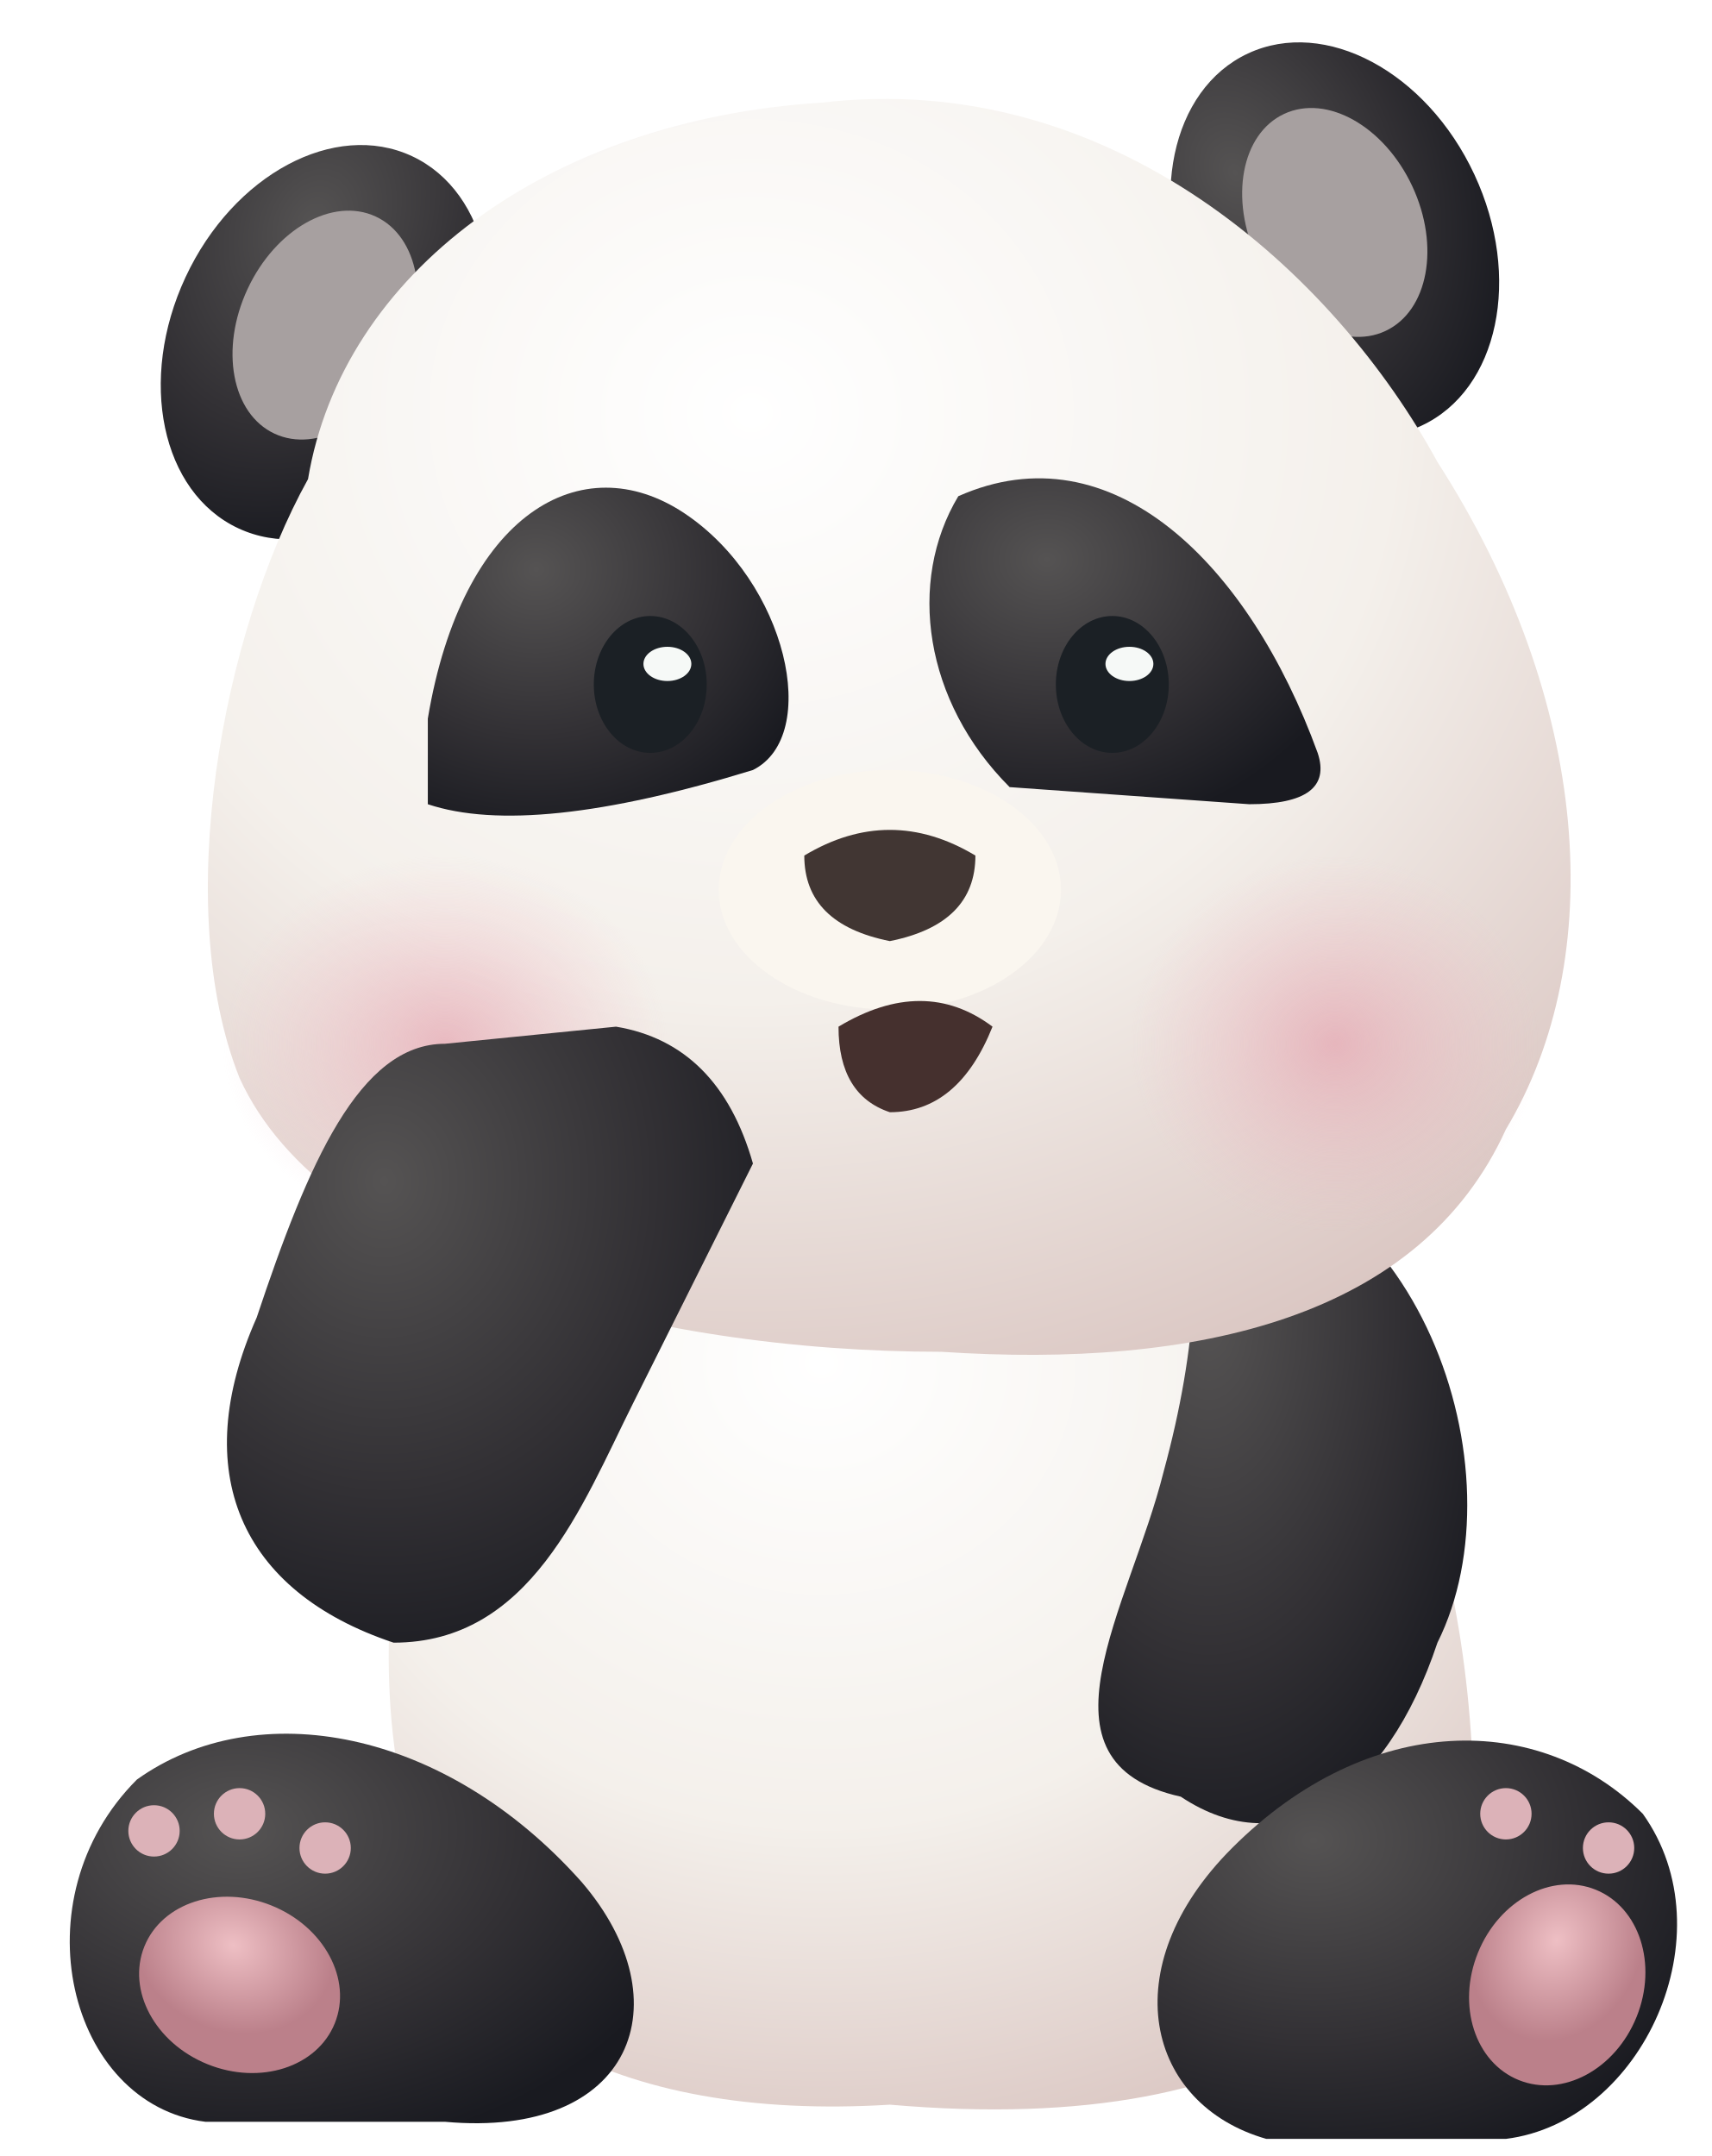
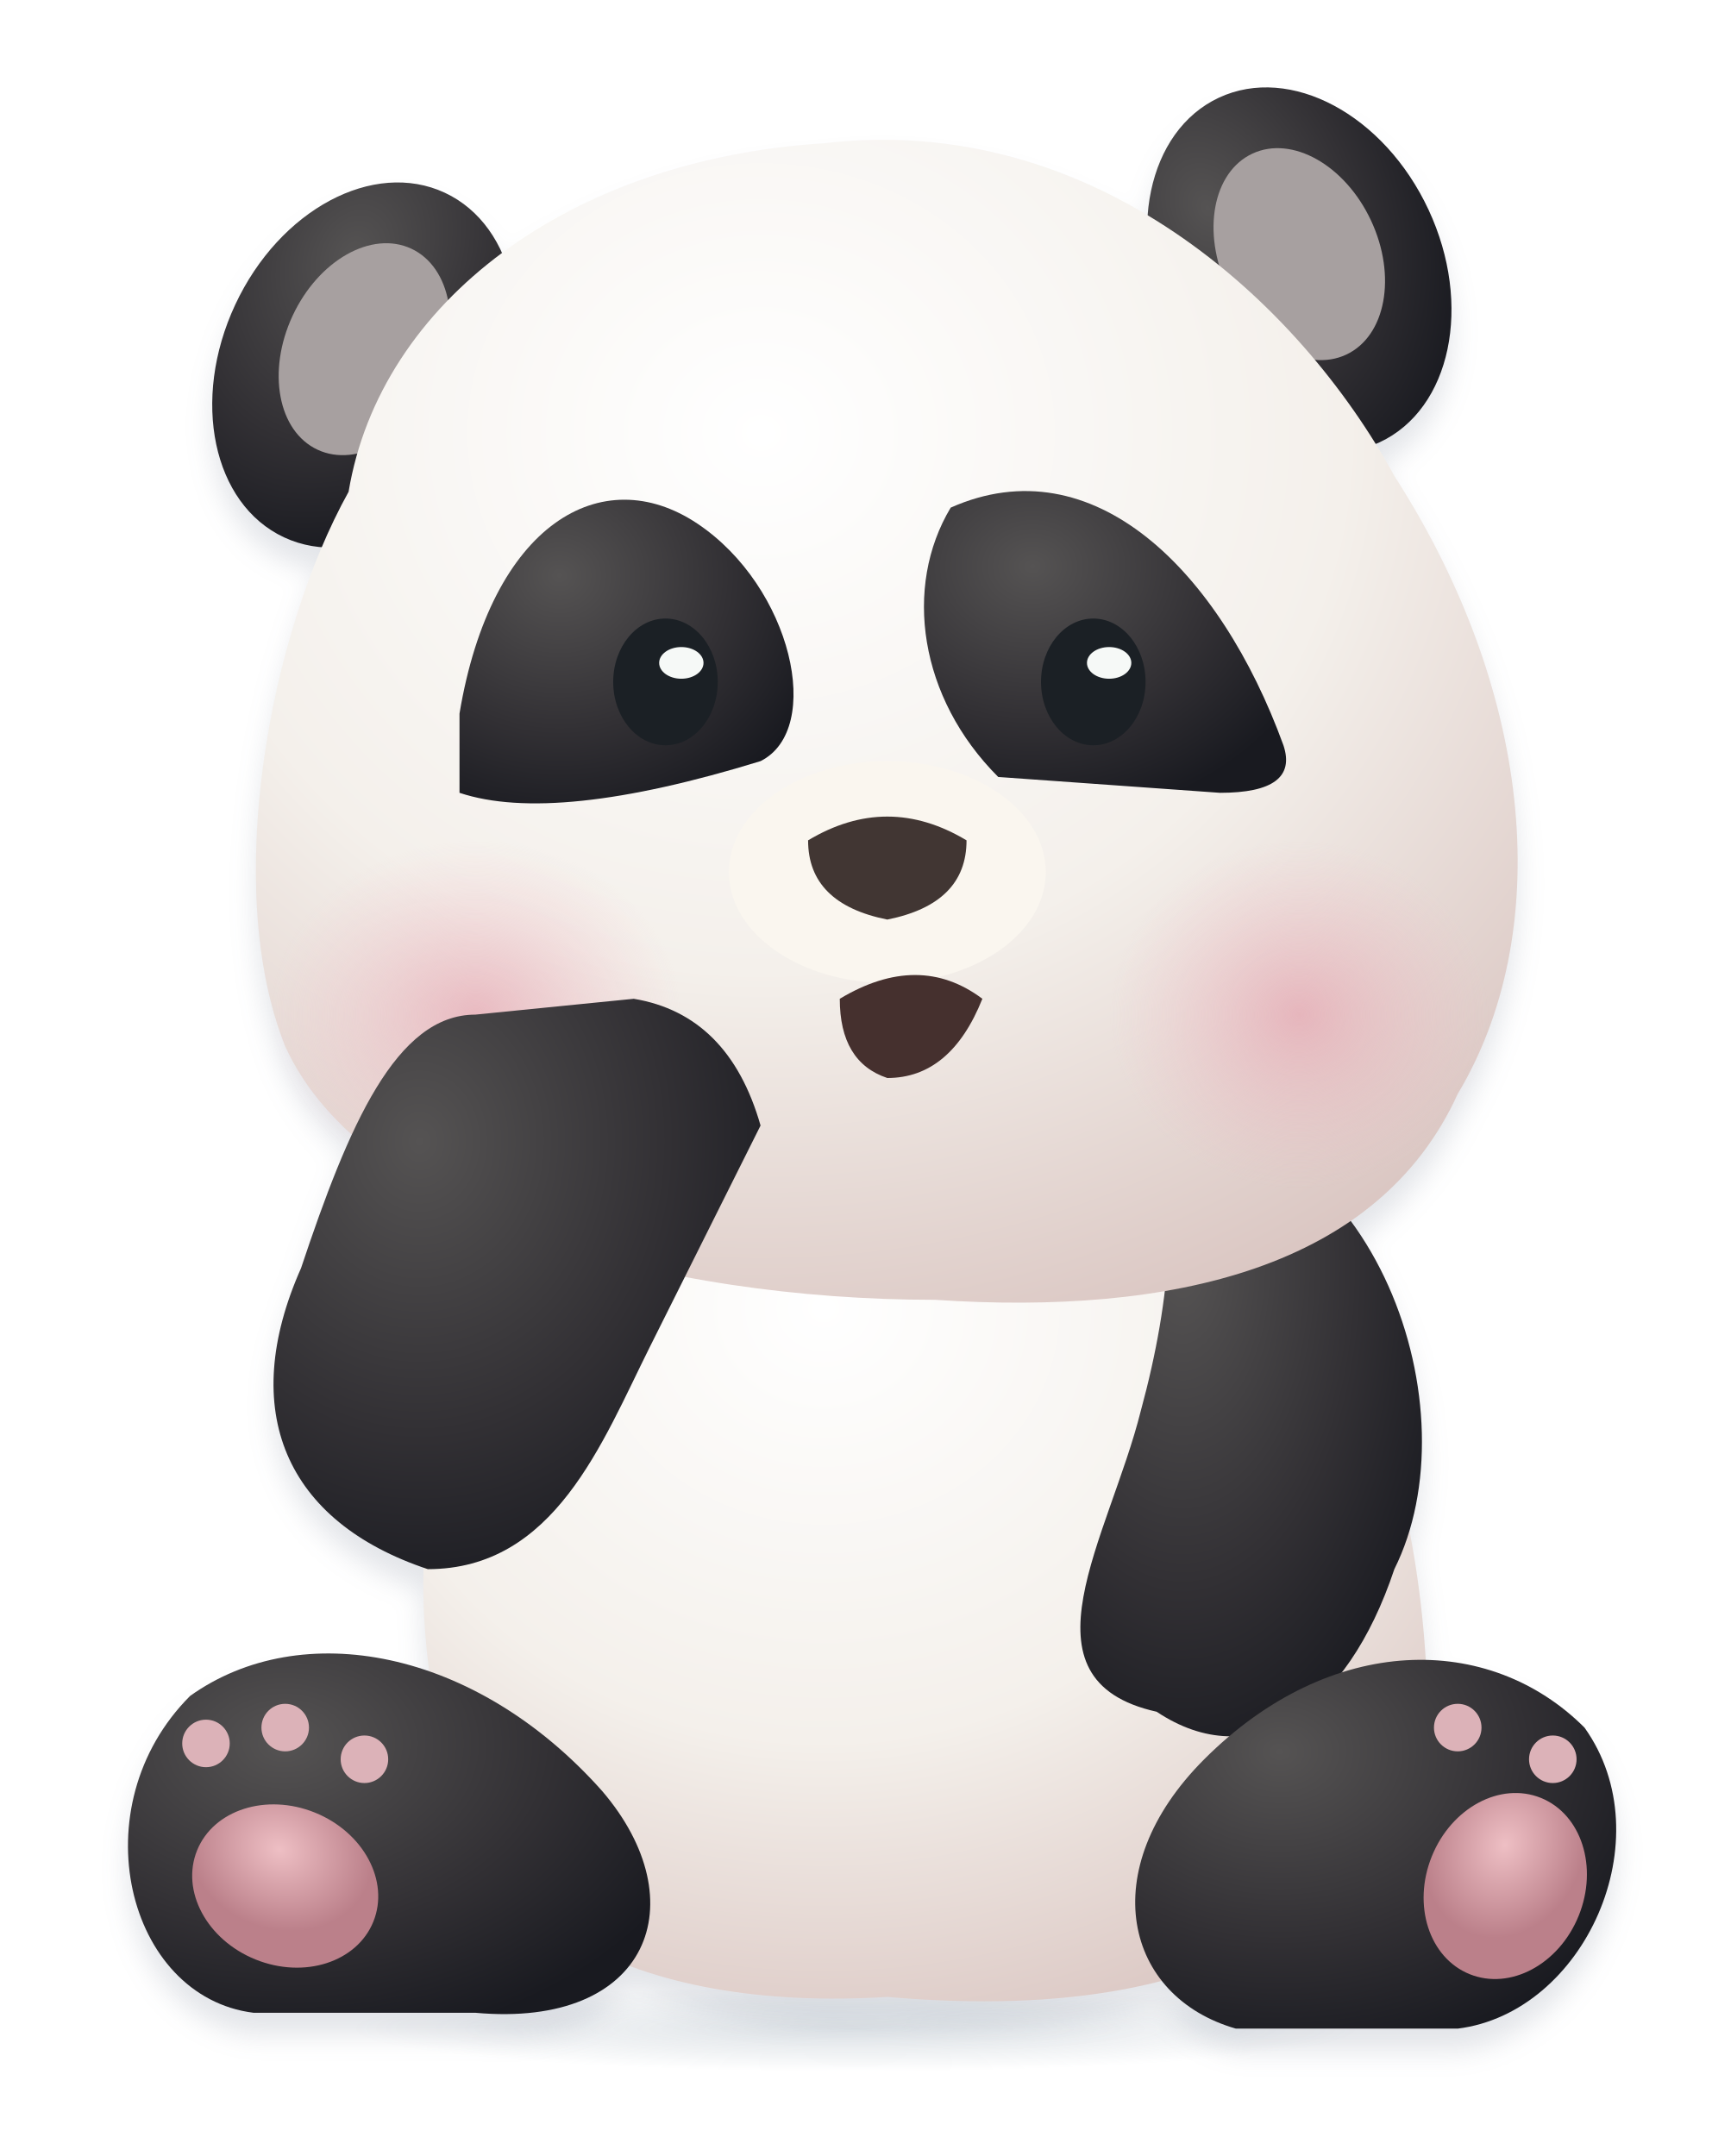
- <svg xmlns="http://www.w3.org/2000/svg" viewBox="0 0 100 126" width="100" height="126" preserveAspectRatio="xMidYMid meet">
+ <svg xmlns="http://www.w3.org/2000/svg" viewBox="-4 -3 108 136" width="100" height="126" preserveAspectRatio="xMidYMid meet">
  <defs>
    <radialGradient id="fur" cx="40%" cy="25%" r="85%">
      <stop stop-color="#fff" />
      <stop offset=".55" stop-color="#f4f0eb" />
      <stop offset="1" stop-color="#d9c4c0" />
    </radialGradient>
    <radialGradient id="dark" cx="30%" cy="25%" r="85%">
      <stop stop-color="#555353" />
      <stop offset=".6" stop-color="#323034" />
      <stop offset="1" stop-color="#191a20" />
    </radialGradient>
    <radialGradient id="pink" cx="40%" cy="30%">
      <stop stop-color="#eebfc4" />
      <stop offset="1" stop-color="#bb808a" />
    </radialGradient>
    <radialGradient id="cheek">
      <stop stop-color="#e6a2af" stop-opacity=".65" />
      <stop offset="1" stop-color="#efbcc5" stop-opacity="0" />
    </radialGradient>
+     <radialGradient id="floor-shadow">
+       <stop stop-color="#456077" stop-opacity=".18" />
+       <stop offset=".6" stop-color="#456077" stop-opacity=".08" />
+       <stop offset="1" stop-color="#456077" stop-opacity="0" />
+     </radialGradient>
+     <filter id="object-shadow" filterUnits="userSpaceOnUse" x="-10" y="-10" width="120" height="150" color-interpolation-filters="sRGB">
+       <feGaussianBlur in="SourceAlpha" stdDeviation=".85" result="soft-shadow" />
+       <feOffset in="soft-shadow" dy="1.4" result="offset-shadow" />
+       <feFlood flood-color="#45566c" flood-opacity=".15" />
+       <feComposite in2="offset-shadow" operator="in" />
+       <feMerge>
+         <feMergeNode />
+         <feMergeNode in="SourceGraphic" />
+       </feMerge>
+     </filter>
  </defs>
-   <ellipse cx="19" cy="20" rx="9" ry="12" transform="rotate(25 19 20)" fill="url(#dark)" />
-   <ellipse cx="78" cy="14" rx="9" ry="12" transform="rotate(-25 78 14)" fill="url(#dark)" />
-   <ellipse cx="19" cy="19" rx="5" ry="7" transform="rotate(25 19 19)" fill="#a7a0a0" />
-   <ellipse cx="78" cy="13" rx="5" ry="7" transform="rotate(-25 78 13)" fill="#a7a0a0" />
-   <path d="M33 65 C26 75 20 92 24 107 C25 118 36 124 52 123 C75 125 85 116 86 102 C85 85 78 73 69 65Z" fill="url(#fur)" />
-   <path d="M69 67 C83 68 89 86 84 96 C81 105 75 109 69 105 C60 103 66 94 68 86 Q71 75 69 67Z" fill="url(#dark)" />
-   <path d="M18 28 C20 16 32 7 48 6 C65 4 78 16 84 27 C93 41 94 56 88 66 C83 77 70 80 55 79 C38 79 19 74 14 63 C10 53 13 37 18 28Z" fill="url(#fur)" />
-   <ellipse cx="26" cy="61" rx="13" ry="11" fill="url(#cheek)" />
-   <ellipse cx="78" cy="61" rx="12" ry="11" fill="url(#cheek)" />
-   <path d="M25 42 C27 30 34 26 40 30 C46 34 48 43 44 45 Q31 49 25 47Z" fill="url(#dark)" />
-   <path d="M56 29 C65 25 73 33 77 44 Q78 47 73 47 L59 46 C54 41 53 34 56 29Z" fill="url(#dark)" />
-   <ellipse cx="38" cy="40" rx="3.3" ry="4" fill="#1b2025" />
-   <ellipse cx="65" cy="40" rx="3.3" ry="4" fill="#1b2025" />
-   <ellipse cx="39" cy="38.8" rx="1.4" ry="1" fill="#f6f9f7" />
-   <ellipse cx="66" cy="38.8" rx="1.4" ry="1" fill="#f6f9f7" />
-   <ellipse cx="52" cy="52" rx="10" ry="7" fill="#faf6ef" />
-   <path d="M47 50 Q52 47 57 50 Q57 54 52 55 Q47 54 47 50Z" fill="#413633" />
-   <path d="M49 60 Q54 57 58 60 Q56 65 52 65 Q49 64 49 60Z" fill="#45302e" />
-   <path d="M26 61 C21 61 18 68 15 77 C11 86 14 93 23 96 C31 96 34 88 37 82 L44 68 Q42 61 36 60Z" fill="url(#dark)" />
-   <path d="M8 104 C15 99 26 101 34 110 C40 117 37 125 26 124 L12 124 C4 123 1 111 8 104Z" fill="url(#dark)" />
-   <path d="M72 108 C80 100 90 100 96 106 C101 113 96 124 88 125 L74 125 C67 123 65 115 72 108Z" fill="url(#dark)" />
-   <ellipse cx="14" cy="116" rx="6" ry="5" transform="rotate(22 14 116)" fill="url(#pink)" />
-   <ellipse cx="91" cy="116" rx="5" ry="6" transform="rotate(22 91 116)" fill="url(#pink)" />
-   <g fill="#dcb2b8">
-     <circle cx="9" cy="107" r="1.5" />
-     <circle cx="14" cy="106" r="1.5" />
-     <circle cx="19" cy="108" r="1.5" />
-     <circle cx="88" cy="106" r="1.5" />
-     <circle cx="94" cy="108" r="1.5" />
+   <ellipse cx="50.0" cy="125" rx="32.0" ry="2.7" fill="url(#floor-shadow)" />
+   <g filter="url(#object-shadow)">
+     <ellipse cx="19" cy="20" rx="9" ry="12" transform="rotate(25 19 20)" fill="url(#dark)" />
+     <ellipse cx="78" cy="14" rx="9" ry="12" transform="rotate(-25 78 14)" fill="url(#dark)" />
+     <ellipse cx="19" cy="19" rx="5" ry="7" transform="rotate(25 19 19)" fill="#a7a0a0" />
+     <ellipse cx="78" cy="13" rx="5" ry="7" transform="rotate(-25 78 13)" fill="#a7a0a0" />
+     <path d="M33 65 C26 75 20 92 24 107 C25 118 36 124 52 123 C75 125 85 116 86 102 C85 85 78 73 69 65Z" fill="url(#fur)" />
+     <path d="M69 67 C83 68 89 86 84 96 C81 105 75 109 69 105 C60 103 66 94 68 86 Q71 75 69 67Z" fill="url(#dark)" />
+     <path d="M18 28 C20 16 32 7 48 6 C65 4 78 16 84 27 C93 41 94 56 88 66 C83 77 70 80 55 79 C38 79 19 74 14 63 C10 53 13 37 18 28Z" fill="url(#fur)" />
+     <ellipse cx="26" cy="61" rx="13" ry="11" fill="url(#cheek)" />
+     <ellipse cx="78" cy="61" rx="12" ry="11" fill="url(#cheek)" />
+     <path d="M25 42 C27 30 34 26 40 30 C46 34 48 43 44 45 Q31 49 25 47Z" fill="url(#dark)" />
+     <path d="M56 29 C65 25 73 33 77 44 Q78 47 73 47 L59 46 C54 41 53 34 56 29Z" fill="url(#dark)" />
+     <ellipse cx="38" cy="40" rx="3.3" ry="4" fill="#1b2025" />
+     <ellipse cx="65" cy="40" rx="3.3" ry="4" fill="#1b2025" />
+     <ellipse cx="39" cy="38.8" rx="1.4" ry="1" fill="#f6f9f7" />
+     <ellipse cx="66" cy="38.8" rx="1.4" ry="1" fill="#f6f9f7" />
+     <ellipse cx="52" cy="52" rx="10" ry="7" fill="#faf6ef" />
+     <path d="M47 50 Q52 47 57 50 Q57 54 52 55 Q47 54 47 50Z" fill="#413633" />
+     <path d="M49 60 Q54 57 58 60 Q56 65 52 65 Q49 64 49 60Z" fill="#45302e" />
+     <path d="M26 61 C21 61 18 68 15 77 C11 86 14 93 23 96 C31 96 34 88 37 82 L44 68 Q42 61 36 60Z" fill="url(#dark)" />
+     <path d="M8 104 C15 99 26 101 34 110 C40 117 37 125 26 124 L12 124 C4 123 1 111 8 104Z" fill="url(#dark)" />
+     <path d="M72 108 C80 100 90 100 96 106 C101 113 96 124 88 125 L74 125 C67 123 65 115 72 108Z" fill="url(#dark)" />
+     <ellipse cx="14" cy="116" rx="6" ry="5" transform="rotate(22 14 116)" fill="url(#pink)" />
+     <ellipse cx="91" cy="116" rx="5" ry="6" transform="rotate(22 91 116)" fill="url(#pink)" />
+     <g fill="#dcb2b8">
+       <circle cx="9" cy="107" r="1.5" />
+       <circle cx="14" cy="106" r="1.5" />
+       <circle cx="19" cy="108" r="1.5" />
+       <circle cx="88" cy="106" r="1.5" />
+       <circle cx="94" cy="108" r="1.5" />
+     </g>
  </g>
</svg>
